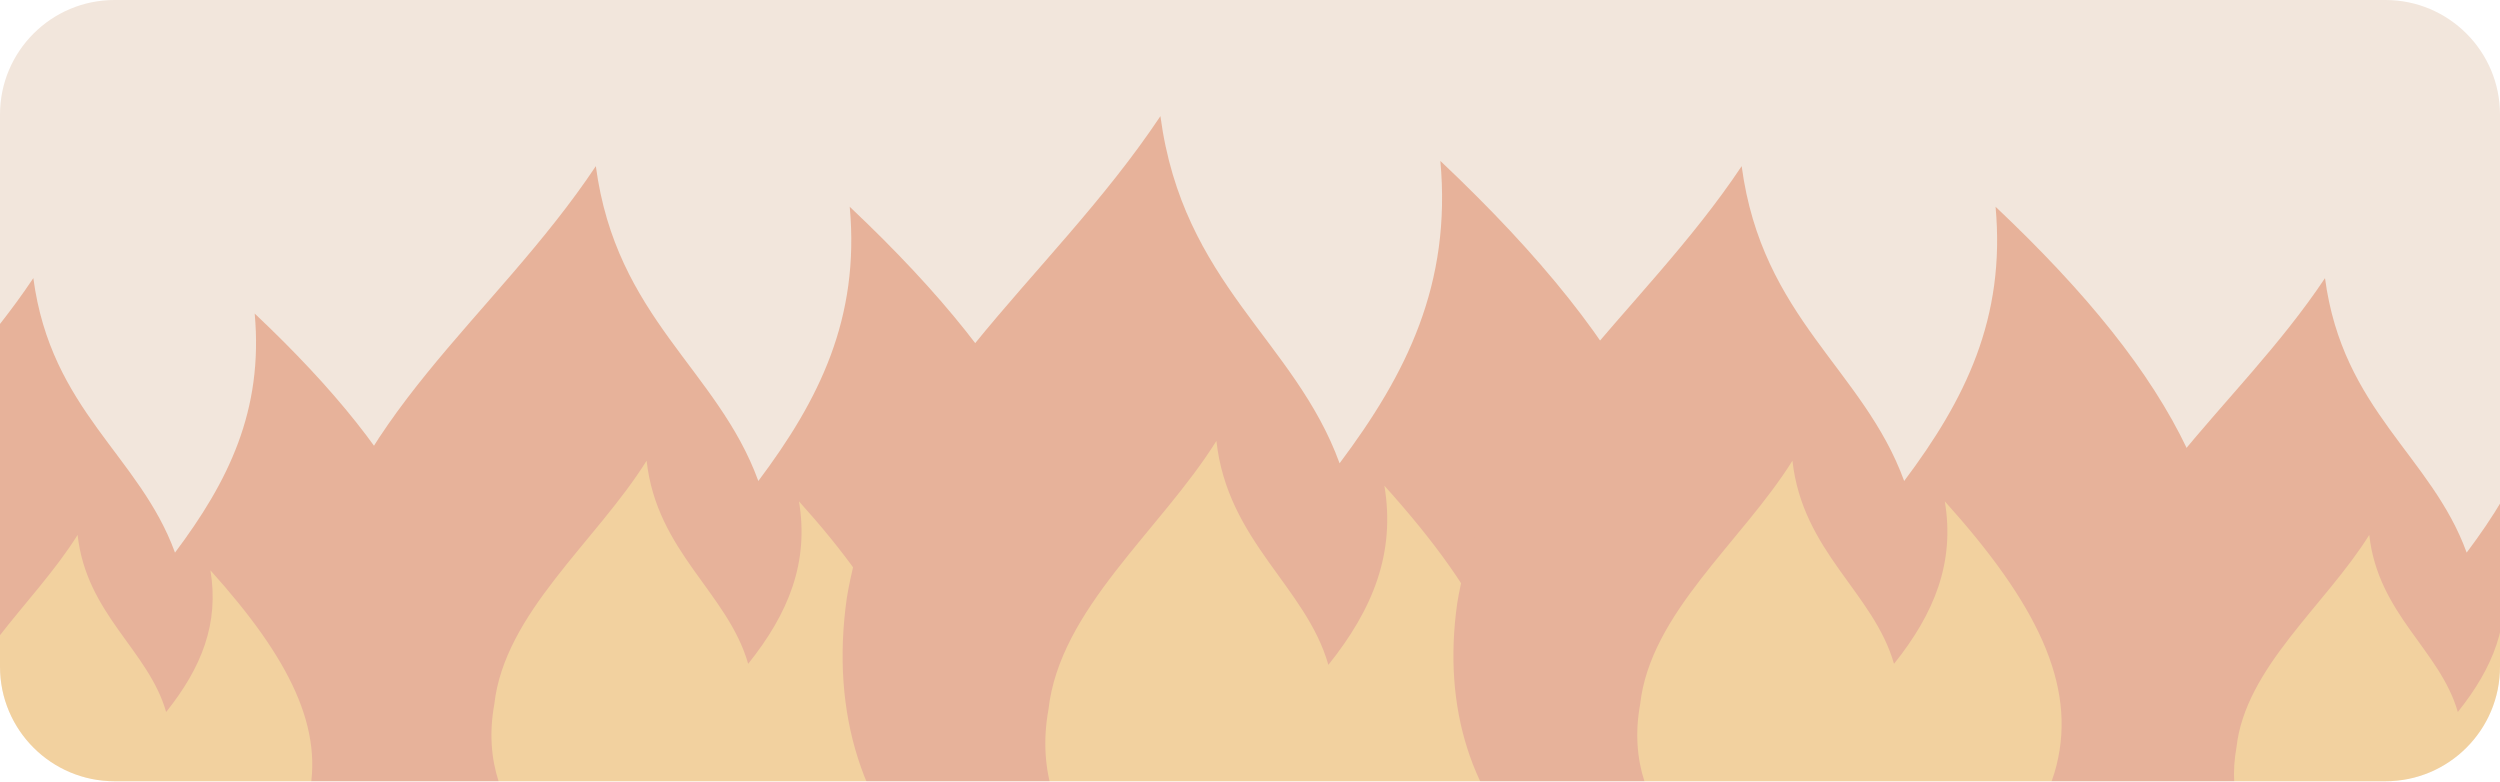
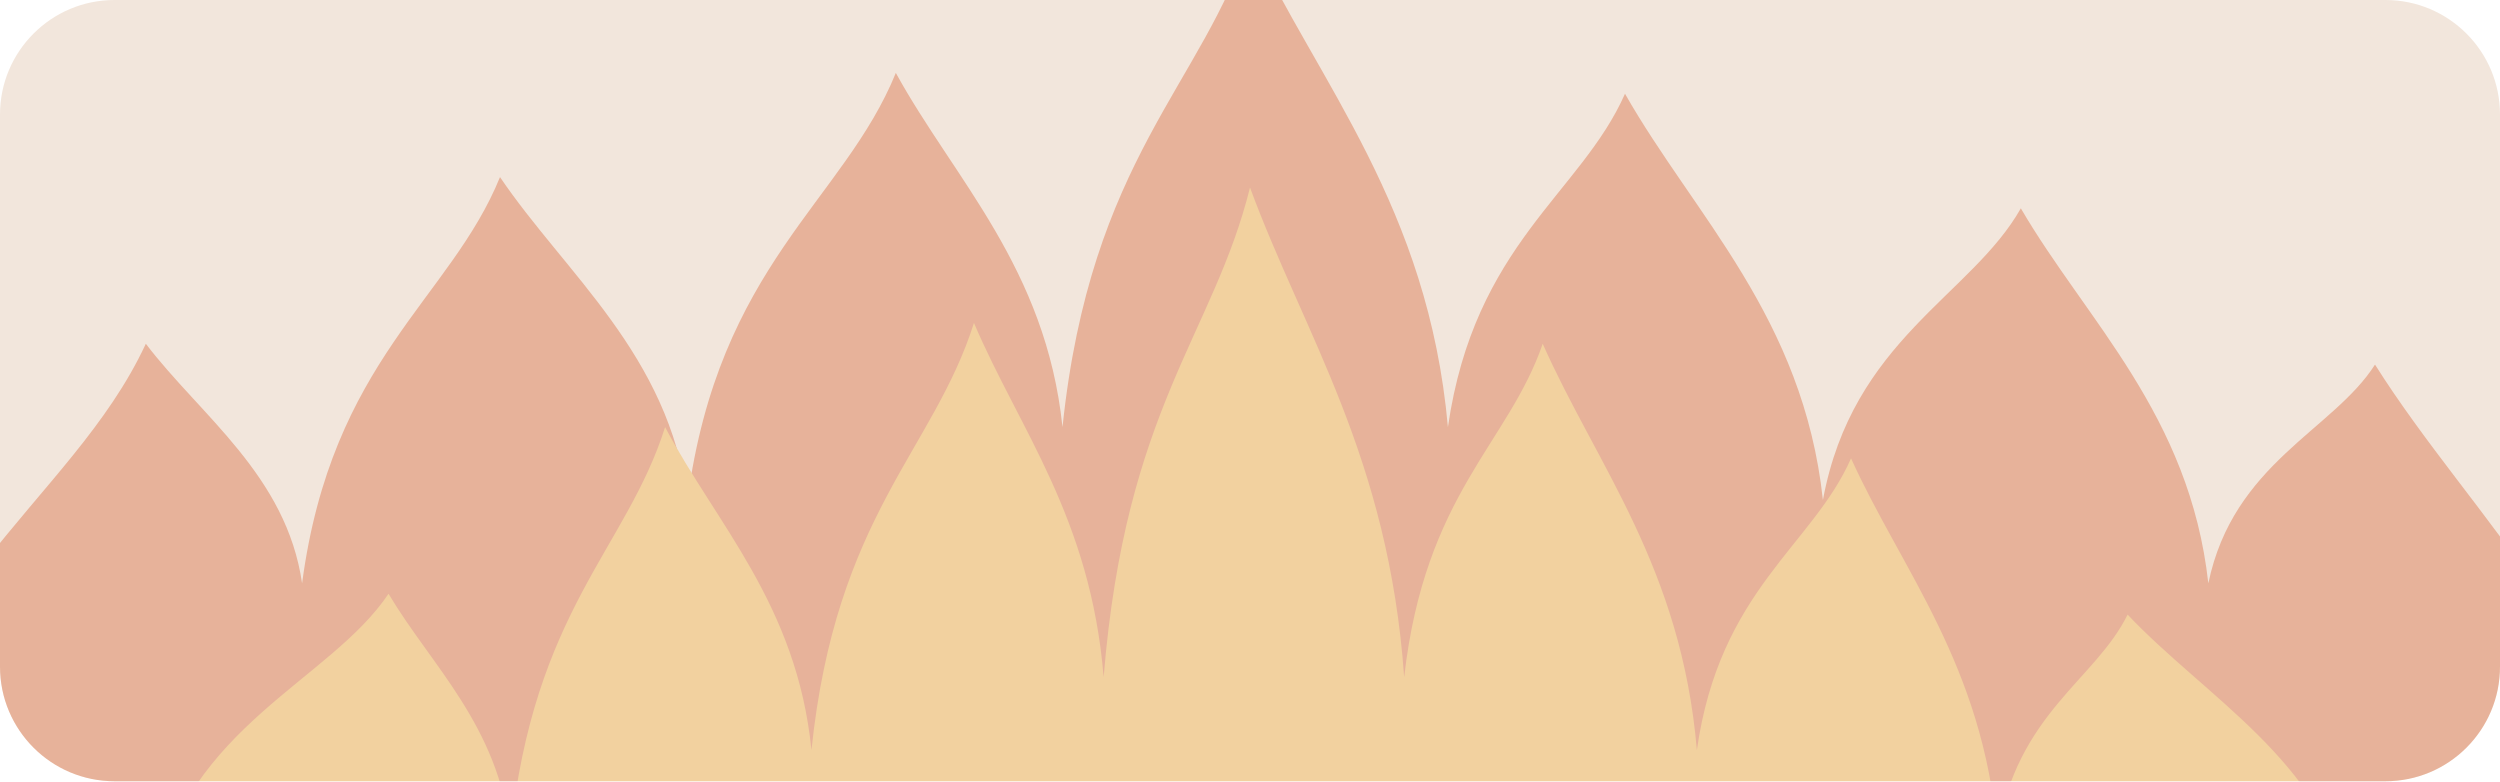
- <svg xmlns="http://www.w3.org/2000/svg" xmlns:xlink="http://www.w3.org/1999/xlink" viewBox="0 0 480 150" role="img" aria-label="Fireplace artwork">
+ <svg xmlns="http://www.w3.org/2000/svg" viewBox="0 0 480 150" role="img" aria-label="Fireplace artwork">
  <defs>
    <clipPath id="fireplace-frame">
      <rect width="480" height="150" rx="22" />
    </clipPath>
-     <g id="flame">
-       <path d="M0 0c-24 0-39-14-36-35 3-18 18-28 28-43 2 15 12 20 16 31 6-8 10-16 9-27 18 17 25 31 22 47-3 17-17 27-39 27z" fill="#D96B3D" />
-       <path d="M1-6c-12 0-21-8-19-19 1-9 10-16 15-24 1 9 8 13 10 20 4-5 6-10 5-16 9 10 13 18 11 26-2 8-10 13-22 13z" fill="#F2B44B" />
-     </g>
  </defs>
  <g clip-path="url(#fireplace-frame)">
    <rect width="480" height="150" fill="#F2E6DC" />
    <g opacity=".42">
-       <use xlink:href="#flame" href="#flame" transform="translate(20 186) scale(1.7)" />
-       <use xlink:href="#flame" href="#flame" transform="translate(130 184) scale(1.95)" />
-       <use xlink:href="#flame" href="#flame" transform="translate(240 190) scale(2.15)" />
-       <use xlink:href="#flame" href="#flame" transform="translate(350 184) scale(1.95)" />
-       <use xlink:href="#flame" href="#flame" transform="translate(460 186) scale(1.7)" />
+       <path d="M-30 170C-21.3 112.8 13.5 97.2 28 66C38.5 79.8 55 91.3 58 112C63.7 69.1 86.5 57.4 96 34C108.6 52.6 128.4 68.1 132 96C138 50.9 162 38.6 172 14C183.2 34.4 200.8 51.4 204 82C209.4 30.3 231 16.2 240 -12C253.3 16.2 274.2 39.7 278 82C283.1 46.8 303.5 37.2 312 18C325.3 41.4 346.2 60.9 350 96C355.7 65.2 378.5 56.8 388 40C400.6 61.6 420.4 79.6 424 112C428.8 88.9 448 82.6 456 70C474.9 100 504.6 125 510 170Z" fill="#D96B3D" />
+       <path d="M29.4 170C36.2 139.2 63.3 130.8 74.6 114C82.8 127.8 95.7 139.3 98 160C102.5 117.1 120.3 105.4 127.7 82C137.5 100.6 153 116.1 155.8 144C160.5 98.9 179.2 86.6 187 62C195.7 82.4 209.4 99.4 211.9 130C216.1 78.3 233 64.2 240 36C250.4 64.2 266.6 87.7 269.6 130C273.6 94.8 289.6 85.2 296.2 66C306.6 89.4 322.8 108.9 325.8 144C330.2 113.2 348 104.8 355.4 88C365.2 109.6 380.7 127.6 383.5 160C387.3 136.9 402.3 130.6 408.5 118C423.2 133.6 446.4 146.6 450.6 170Z" fill="#F2B44B" />
    </g>
  </g>
</svg>
